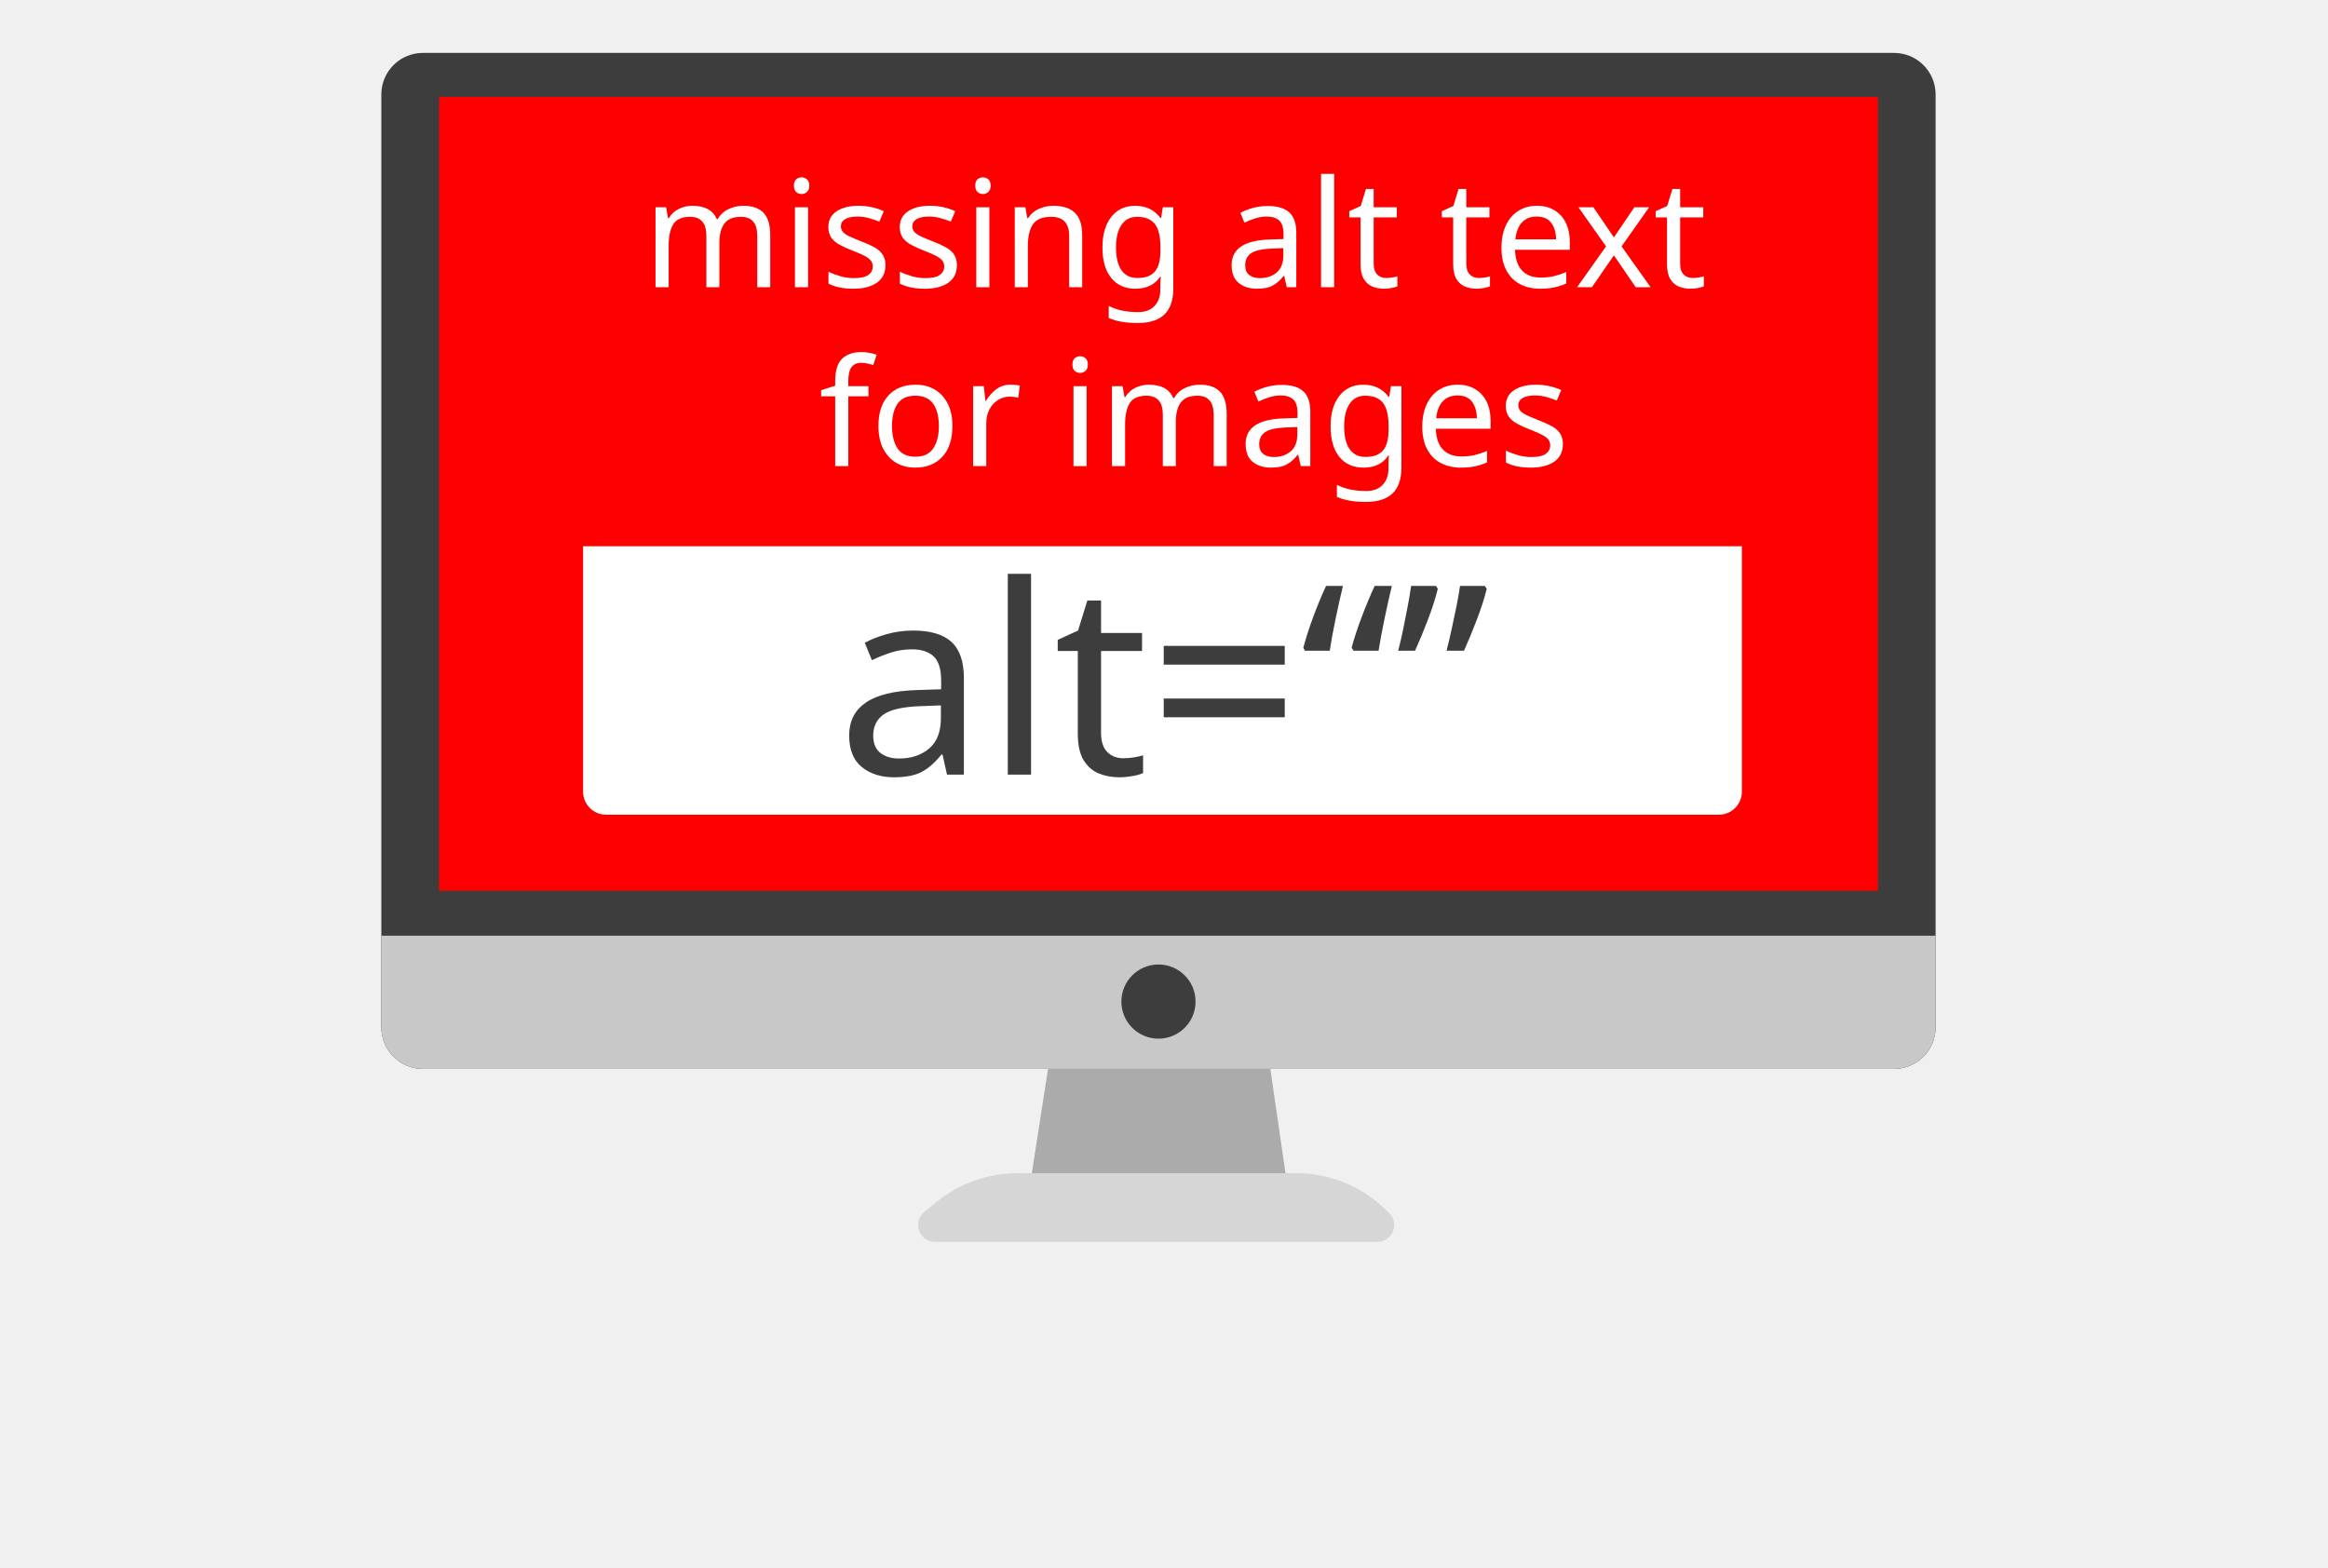
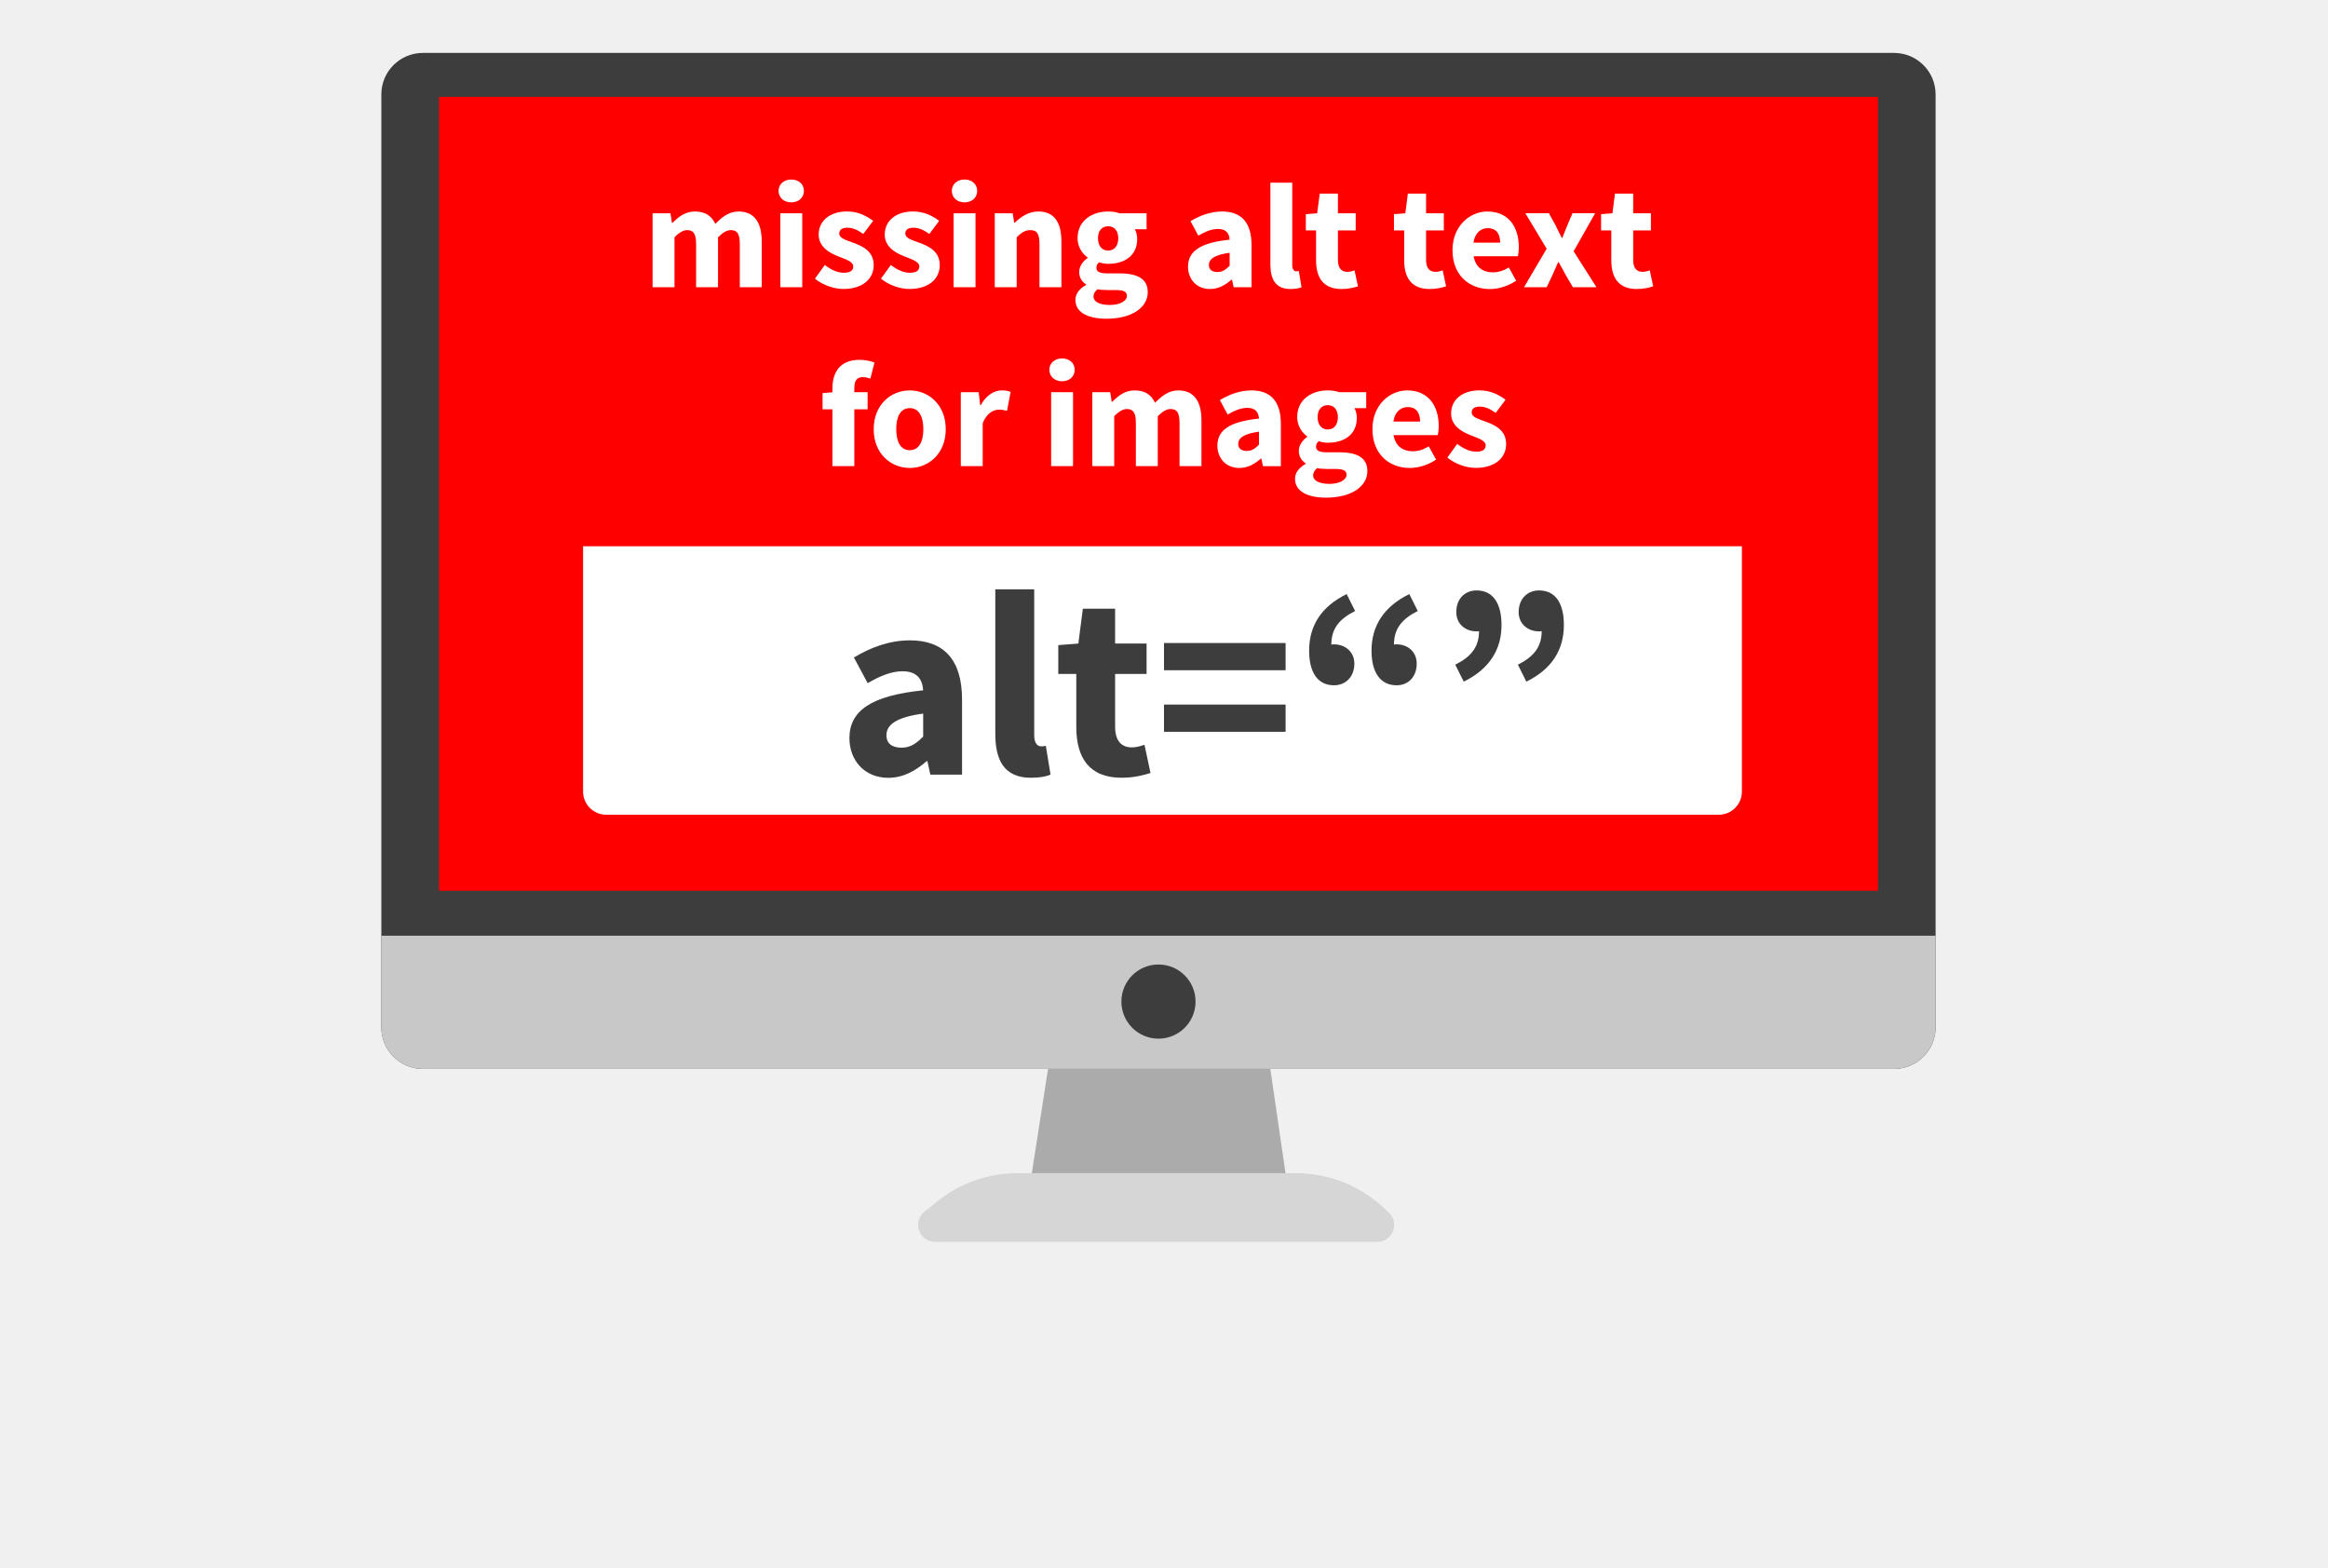
<svg xmlns="http://www.w3.org/2000/svg" xmlns:xlink="http://www.w3.org/1999/xlink" version="1.1" id="Layer_1" x="0px" y="0px" viewBox="0 0 560 377.06" style="enable-background:new 0 0 560 377.06;" xml:space="preserve">
  <style type="text/css">
	.st0{fill:#FF0000;}
	.st1{fill:#ABABAB;}
	.st2{fill:#3D3D3D;}
	.st3{clip-path:url(#SVGID_2_);fill:#C8C8C8;}
	.st4{fill:#D6D6D6;}
- 	.st5{fill:#FFFFFF;}
- 	.st6{font-family:'SourceSansPro-Bold';}
- 	.st7{font-size:35.871px;}
- 	.st8{font-size:63.582px;}
+ 	.st5{enable-background:new    ;}
+ 	.st6{fill:#FFFFFF;}
</style>
  <rect x="95.37" y="16.04" class="st0" width="361.65" height="204.11" />
  <g>
    <polygon class="st1" points="310.38,290.17 246.97,290.17 254.47,241.95 303.37,241.95  " />
    <path class="st2" d="M455.62,12.73h-353.9c-5.51,0-9.99,4.47-9.99,9.99v224.43c0,5.51,4.47,9.99,9.99,9.99h353.9   c5.51,0,9.99-4.47,9.99-9.99V22.72C465.61,17.21,461.14,12.73,455.62,12.73z M451.74,214.29H105.61V23.3h346.13V214.29z" />
    <g>
-       <defs>
-         <path id="SVGID_1_" d="M455.62,12.73h-353.9c-5.51,0-9.99,4.47-9.99,9.99v224.43c0,5.51,4.47,9.99,9.99,9.99h353.9     c5.51,0,9.99-4.47,9.99-9.99V22.72C465.61,17.21,461.14,12.73,455.62,12.73z M451.74,214.29H105.61V23.3h346.13V214.29z" />
-       </defs>
-       <clipPath id="SVGID_2_">
-         <use xlink:href="#SVGID_1_" style="overflow:visible;" />
-       </clipPath>
-       <rect x="79.19" y="225.1" class="st3" width="412.18" height="48.88" />
+       <g>
+         <defs>
+           <path id="SVGID_1_" d="M455.62,12.73h-353.9c-5.51,0-9.99,4.47-9.99,9.99v224.43c0,5.51,4.47,9.99,9.99,9.99h353.9      c5.51,0,9.99-4.47,9.99-9.99V22.72C465.61,17.21,461.14,12.73,455.62,12.73z M451.74,214.29H105.61V23.3h346.13V214.29z" />
+         </defs>
+         <clipPath id="SVGID_2_">
+           <use xlink:href="#SVGID_1_" style="overflow:visible;" />
+         </clipPath>
+         <rect x="79.19" y="225.1" class="st3" width="412.18" height="48.88" />
+       </g>
    </g>
    <path class="st4" d="M224.93,298.75h106.38c3.68,0,5.46-4.51,2.77-7.03l-1.27-1.19c-5.69-5.33-13.2-8.3-21-8.3h-67.07   c-7.03,0-13.85,2.41-19.32,6.83l-3.05,2.46C219.4,293.94,221.1,298.75,224.93,298.75z" />
  </g>
  <circle class="st2" cx="278.67" cy="240.95" r="8.92" />
-   <text transform="matrix(1 0 0 1 154.6397 69.0986)">
-     <tspan x="0" y="0" class="st5 st6 st7">missing alt text  </tspan>
-     <tspan x="42.36" y="43.04" class="st5 st6 st7">for images</tspan>
-   </text>
-   <path class="st5" d="M413.45,196H145.82c-3.07,0-5.56-2.49-5.56-5.56v-59.02h278.75v59.02C419.01,193.51,416.52,196,413.45,196z" />
-   <text transform="matrix(1 0 0 1 201.3469 186.3517)" class="st2 st6 st8">alt=“”</text>
+   <g class="st5">
+     <path class="st6" d="M156.97,51.31h4.31l0.36,2.3h0.14c1.47-1.47,3.05-2.73,5.38-2.73c2.51,0,4.02,1.08,4.91,2.98   c1.58-1.61,3.23-2.98,5.6-2.98c3.84,0,5.56,2.73,5.56,7.17V69.1h-5.27V58.73c0-2.58-0.68-3.37-2.19-3.37c-0.9,0-1.9,0.57-3.05,1.72   V69.1h-5.27V58.73c0-2.58-0.68-3.37-2.19-3.37c-0.86,0-1.9,0.57-3.01,1.72V69.1h-5.27V51.31z" />
+     <path class="st6" d="M187.28,45.92c0-1.61,1.29-2.73,3.05-2.73c1.79,0,3.05,1.11,3.05,2.73s-1.26,2.76-3.05,2.76   C188.57,48.69,187.28,47.54,187.28,45.92z M187.71,51.31h5.27V69.1h-5.27V51.31z" />
+     <path class="st6" d="M198.4,63.75c1.61,1.22,3.08,1.87,4.59,1.87c1.58,0,2.26-0.57,2.26-1.51c0-1.18-1.79-1.72-3.62-2.44   c-2.15-0.83-4.7-2.3-4.7-5.24c0-3.3,2.69-5.56,6.82-5.56c2.73,0,4.74,1.11,6.28,2.26l-2.37,3.16c-1.29-0.93-2.51-1.51-3.77-1.51   c-1.36,0-2.01,0.5-2.01,1.4c0,1.15,1.65,1.58,3.48,2.26c2.26,0.83,4.81,2.08,4.81,5.34c0,3.23-2.55,5.74-7.32,5.74   c-2.33,0-5.02-1-6.82-2.48L198.4,63.75z" />
+     <path class="st6" d="M214.29,63.75c1.61,1.22,3.08,1.87,4.59,1.87c1.58,0,2.26-0.57,2.26-1.51c0-1.18-1.79-1.72-3.62-2.44   c-2.15-0.83-4.7-2.3-4.7-5.24c0-3.3,2.69-5.56,6.82-5.56c2.73,0,4.74,1.11,6.28,2.26l-2.37,3.16c-1.29-0.93-2.51-1.51-3.77-1.51   c-1.36,0-2.01,0.5-2.01,1.4c0,1.15,1.65,1.58,3.48,2.26c2.26,0.83,4.81,2.08,4.81,5.34c0,3.23-2.55,5.74-7.32,5.74   c-2.33,0-5.02-1-6.82-2.48L214.29,63.75z" />
+     <path class="st6" d="M228.96,45.92c0-1.61,1.29-2.73,3.05-2.73c1.79,0,3.05,1.11,3.05,2.73s-1.26,2.76-3.05,2.76   C230.25,48.69,228.96,47.54,228.96,45.92z M229.39,51.31h5.27V69.1h-5.27V51.31z" />
+     <path class="st6" d="M239.29,51.31h4.31l0.36,2.26h0.14c1.51-1.43,3.3-2.69,5.7-2.69c3.87,0,5.52,2.73,5.52,7.17V69.1h-5.27V58.73   c0-2.58-0.68-3.37-2.19-3.37c-1.33,0-2.15,0.61-3.3,1.72V69.1h-5.27V51.31z" />
+     <path class="st6" d="M261.25,68.56v-0.14c-0.93-0.61-1.65-1.54-1.65-3.01c0-1.29,0.86-2.55,2.01-3.34v-0.14   c-1.26-0.86-2.4-2.55-2.4-4.63c0-4.27,3.52-6.42,7.35-6.42c1,0,1.97,0.14,2.76,0.43h6.49v3.84h-2.83c0.32,0.54,0.57,1.4,0.57,2.33   c0,4.09-3.08,5.99-7,5.99c-0.65,0-1.36-0.11-2.15-0.36c-0.47,0.39-0.65,0.72-0.65,1.33c0,0.9,0.72,1.33,2.69,1.33h2.87   c4.38,0,6.78,1.33,6.78,4.52c0,3.7-3.84,6.39-9.94,6.39c-4.16,0-7.46-1.36-7.46-4.52C258.7,70.68,259.6,69.49,261.25,68.56z    M266.99,73.37c2.37,0,4.09-0.97,4.09-2.19c0-1.11-0.97-1.4-2.73-1.4h-1.83c-1.22,0-1.94-0.07-2.51-0.21   c-0.65,0.57-0.97,1.11-0.97,1.76C263.04,72.65,264.62,73.37,266.99,73.37z M269,57.3c0-1.87-1.04-2.87-2.44-2.87   c-1.4,0-2.44,0.97-2.44,2.87c0,1.97,1.04,2.98,2.44,2.98C267.96,60.27,269,59.27,269,57.3z" />
+     <path class="st6" d="M295.79,57.66c-0.11-1.58-0.9-2.58-2.8-2.58c-1.51,0-3.01,0.61-4.74,1.61l-1.87-3.48   c2.26-1.36,4.81-2.33,7.6-2.33c4.56,0,7.07,2.58,7.07,8.04V69.1h-4.3l-0.39-1.83h-0.11c-1.51,1.33-3.19,2.26-5.2,2.26   c-3.23,0-5.27-2.37-5.27-5.38C285.78,60.42,288.76,58.37,295.79,57.66z M292.85,65.44c1.22,0,2.01-0.57,2.94-1.51v-3.12   c-3.77,0.5-4.99,1.58-4.99,2.94C290.8,64.9,291.59,65.44,292.85,65.44z" />
+     <path class="st6" d="M305.58,43.95h5.27v19.84c0,1.11,0.5,1.47,0.93,1.47c0.21,0,0.36,0,0.65-0.07l0.65,3.91   c-0.57,0.25-1.47,0.43-2.65,0.43c-3.62,0-4.84-2.37-4.84-5.96V43.95z" />
+     <path class="st6" d="M316.56,55.43h-2.44v-3.91l2.73-0.21l0.61-4.74h4.38v4.74h4.27v4.12h-4.27v7.14c0,2.01,0.9,2.83,2.3,2.83   c0.57,0,1.22-0.18,1.69-0.36l0.83,3.84c-0.93,0.29-2.22,0.65-3.95,0.65c-4.41,0-6.13-2.76-6.13-6.89V55.43z" />
+     <path class="st6" d="M337.76,55.43h-2.44v-3.91l2.73-0.21l0.61-4.74h4.38v4.74h4.27v4.12h-4.27v7.14c0,2.01,0.9,2.83,2.3,2.83   c0.57,0,1.22-0.18,1.69-0.36l0.83,3.84c-0.93,0.29-2.22,0.65-3.95,0.65c-4.41,0-6.13-2.76-6.13-6.89V55.43z" />
+     <path class="st6" d="M357.78,50.88c5.06,0,7.57,3.7,7.57,8.54c0,0.93-0.11,1.79-0.21,2.22h-10.66c0.47,2.69,2.26,3.88,4.63,3.88   c1.33,0,2.55-0.4,3.84-1.18l1.76,3.19c-1.83,1.25-4.2,2.01-6.31,2.01c-5.09,0-9-3.44-9-9.33   C349.38,54.43,353.51,50.88,357.78,50.88z M360.86,58.37c0-2.04-0.86-3.48-2.98-3.48c-1.65,0-3.08,1.11-3.44,3.48H360.86z" />
+     <path class="st6" d="M372.05,59.84l-5.13-8.54h5.67l1.58,2.87c0.47,1,1,2.04,1.51,3.05h0.14c0.36-1,0.83-2.04,1.22-3.05l1.22-2.87   h5.45l-5.17,9.15l5.49,8.65h-5.67l-1.72-2.94c-0.57-1-1.11-2.08-1.69-3.08h-0.14c-0.43,1-0.93,2.04-1.36,3.08l-1.4,2.94h-5.45   L372.05,59.84z" />
+     <path class="st6" d="M387.58,55.43h-2.44v-3.91l2.73-0.21l0.61-4.74h4.38v4.74h4.27v4.12h-4.27v7.14c0,2.01,0.9,2.83,2.3,2.83   c0.57,0,1.22-0.18,1.69-0.36l0.83,3.84c-0.93,0.29-2.22,0.65-3.95,0.65c-4.41,0-6.13-2.76-6.13-6.89V55.43z" />
+   </g>
+   <g class="st5">
+     <path class="st6" d="M209.38,91.08c-0.61-0.21-1.26-0.36-1.83-0.36c-1.29,0-2.04,0.72-2.04,2.55v1.08h3.19v4.12h-3.19v13.67h-5.27   V98.47h-2.37v-3.91l2.37-0.18v-0.97c0-3.77,1.76-6.85,6.56-6.85c1.47,0,2.76,0.36,3.55,0.65L209.38,91.08z" />
+     <path class="st6" d="M218.85,93.92c4.48,0,8.65,3.41,8.65,9.33s-4.16,9.33-8.65,9.33c-4.52,0-8.68-3.41-8.68-9.33   S214.33,93.92,218.85,93.92z M218.85,108.3c2.15,0,3.26-1.97,3.26-5.06s-1.11-5.06-3.26-5.06c-2.19,0-3.26,1.97-3.26,5.06   S216.66,108.3,218.85,108.3z" />
+     <path class="st6" d="M231.11,94.35h4.31l0.36,3.12h0.14c1.29-2.4,3.23-3.55,5.06-3.55c1,0,1.61,0.14,2.12,0.36l-0.86,4.56   c-0.65-0.18-1.18-0.29-1.94-0.29c-1.33,0-2.98,0.86-3.91,3.26v10.33h-5.27V94.35z" />
+     <path class="st6" d="M252.42,88.96c0-1.61,1.29-2.73,3.05-2.73c1.79,0,3.05,1.11,3.05,2.73s-1.26,2.76-3.05,2.76   C253.71,91.73,252.42,90.58,252.42,88.96z M252.85,94.35h5.27v17.79h-5.27V94.35z" />
+     <path class="st6" d="M262.75,94.35h4.31l0.36,2.3h0.14c1.47-1.47,3.05-2.73,5.38-2.73c2.51,0,4.02,1.08,4.91,2.98   c1.58-1.61,3.23-2.98,5.6-2.98c3.84,0,5.56,2.73,5.56,7.17v11.05h-5.27v-10.37c0-2.58-0.68-3.37-2.19-3.37   c-0.9,0-1.9,0.57-3.05,1.72v12.02h-5.27v-10.37c0-2.58-0.68-3.37-2.19-3.37c-0.86,0-1.9,0.57-3.01,1.72v12.02h-5.27V94.35z" />
+     <path class="st6" d="M302.85,100.7c-0.11-1.58-0.9-2.58-2.8-2.58c-1.51,0-3.01,0.61-4.74,1.61l-1.87-3.48   c2.26-1.36,4.81-2.33,7.6-2.33c4.56,0,7.07,2.58,7.07,8.04v10.19h-4.3l-0.39-1.83h-0.11c-1.51,1.33-3.19,2.26-5.2,2.26   c-3.23,0-5.27-2.37-5.27-5.38C292.85,103.46,295.82,101.41,302.85,100.7z M299.91,108.48c1.22,0,2.01-0.57,2.94-1.51v-3.12   c-3.77,0.5-4.99,1.58-4.99,2.94C297.87,107.94,298.66,108.48,299.91,108.48z" />
+     <path class="st6" d="M314.08,111.6v-0.14c-0.93-0.61-1.65-1.54-1.65-3.01c0-1.29,0.86-2.55,2.01-3.34v-0.14   c-1.26-0.86-2.4-2.55-2.4-4.63c0-4.27,3.51-6.42,7.35-6.42c1,0,1.97,0.14,2.76,0.43h6.49v3.84h-2.83c0.32,0.54,0.57,1.4,0.57,2.33   c0,4.09-3.08,5.99-7,5.99c-0.65,0-1.36-0.11-2.15-0.36c-0.47,0.39-0.65,0.72-0.65,1.33c0,0.9,0.72,1.33,2.69,1.33h2.87   c4.38,0,6.78,1.33,6.78,4.52c0,3.7-3.84,6.39-9.94,6.39c-4.16,0-7.46-1.36-7.46-4.52C311.53,113.72,312.43,112.53,314.08,111.6z    M319.82,116.41c2.37,0,4.09-0.97,4.09-2.19c0-1.11-0.97-1.4-2.73-1.4h-1.83c-1.22,0-1.94-0.07-2.51-0.21   c-0.65,0.57-0.97,1.11-0.97,1.76C315.88,115.69,317.45,116.41,319.82,116.41z M321.83,100.34c0-1.87-1.04-2.87-2.44-2.87   s-2.44,0.97-2.44,2.87c0,1.97,1.04,2.98,2.44,2.98S321.83,102.31,321.83,100.34z" />
+     <path class="st6" d="M338.51,93.92c5.06,0,7.57,3.7,7.57,8.54c0,0.93-0.11,1.79-0.21,2.22h-10.65c0.47,2.69,2.26,3.88,4.63,3.88   c1.33,0,2.55-0.4,3.84-1.18l1.76,3.19c-1.83,1.25-4.2,2.01-6.31,2.01c-5.09,0-9-3.44-9-9.33   C330.12,97.47,334.24,93.92,338.51,93.92z M341.6,101.41c0-2.04-0.86-3.48-2.98-3.48c-1.65,0-3.08,1.11-3.44,3.48H341.6z" />
+     <path class="st6" d="M350.53,106.79c1.61,1.22,3.08,1.87,4.59,1.87c1.58,0,2.26-0.57,2.26-1.51c0-1.18-1.79-1.72-3.62-2.44   c-2.15-0.83-4.7-2.3-4.7-5.24c0-3.3,2.69-5.56,6.82-5.56c2.73,0,4.74,1.11,6.28,2.26l-2.37,3.16c-1.29-0.93-2.51-1.51-3.77-1.51   c-1.36,0-2.01,0.5-2.01,1.4c0,1.15,1.65,1.58,3.48,2.26c2.26,0.83,4.81,2.08,4.81,5.34c0,3.23-2.55,5.74-7.32,5.74   c-2.33,0-5.02-1-6.82-2.48L350.53,106.79z" />
+   </g>
+   <path class="st6" d="M413.45,196H145.82c-3.07,0-5.56-2.49-5.56-5.56v-59.02h278.75v59.02C419.01,193.51,416.52,196,413.45,196z" />
+   <g class="st5">
+     <path class="st2" d="M222.07,166.07c-0.19-2.8-1.59-4.58-4.96-4.58c-2.67,0-5.34,1.08-8.39,2.86l-3.31-6.17   c4.01-2.42,8.52-4.13,13.48-4.13c8.08,0,12.53,4.58,12.53,14.24v18.06h-7.63l-0.7-3.24h-0.19c-2.67,2.35-5.66,4.01-9.22,4.01   c-5.72,0-9.35-4.2-9.35-9.54C204.33,170.96,209.61,167.34,222.07,166.07z M216.86,179.87c2.16,0,3.56-1.02,5.21-2.67v-5.53   c-6.68,0.89-8.84,2.8-8.84,5.21C213.24,178.91,214.64,179.87,216.86,179.87z" />
+     <path class="st2" d="M239.43,141.78h9.35v35.16c0,1.97,0.89,2.61,1.65,2.61c0.38,0,0.64,0,1.14-0.13l1.14,6.93   c-1.02,0.45-2.61,0.76-4.71,0.76c-6.42,0-8.58-4.2-8.58-10.55V141.78z" />
+     <path class="st2" d="M258.89,162.13h-4.32v-6.93l4.83-0.38l1.08-8.39h7.76v8.39h7.57v7.31h-7.57v12.65c0,3.56,1.59,5.02,4.07,5.02   c1.02,0,2.16-0.32,2.99-0.64l1.46,6.8c-1.65,0.51-3.94,1.14-6.99,1.14c-7.82,0-10.87-4.9-10.87-12.21V162.13z" />
+     <path class="st2" d="M280,154.69h29.25v6.55H280V154.69z M280,169.5h29.25v6.55H280V169.5z" />
+     <path class="st2" d="M325.97,146.99c-3.81,1.91-5.72,4.26-5.72,8.08c0.19-0.06,0.45-0.06,0.64-0.06c2.67,0,4.9,1.78,4.9,4.64   c0,3.18-2.1,5.21-4.9,5.21c-3.94,0-5.98-3.12-5.98-8.33c0-5.98,2.92-10.62,9.03-13.61L325.97,146.99z M341.04,146.99   c-3.81,1.91-5.72,4.26-5.72,8.08c0.19-0.06,0.45-0.06,0.64-0.06c2.67,0,4.83,1.78,4.83,4.64c0,3.18-2.04,5.21-4.83,5.21   c-3.94,0-6.04-3.12-6.04-8.33c0-5.98,2.99-10.62,9.09-13.61L341.04,146.99z" />
+     <path class="st2" d="M350.06,159.9c3.82-1.91,5.72-4.26,5.72-8.07c-0.19,0.06-0.38,0.06-0.57,0.06c-2.73,0-4.9-1.78-4.9-4.64   c0-3.18,2.04-5.21,4.9-5.21c3.88,0,5.98,3.05,5.98,8.33c0,5.98-2.99,10.62-9.09,13.61L350.06,159.9z M365.13,159.9   c3.81-1.91,5.72-4.26,5.72-8.07c-0.19,0.06-0.45,0.06-0.64,0.06c-2.67,0-4.9-1.78-4.9-4.64c0-3.18,2.1-5.21,4.9-5.21   c3.94,0,5.98,3.05,5.98,8.33c0,5.98-2.92,10.62-9.03,13.61L365.13,159.9z" />
+   </g>
</svg>
